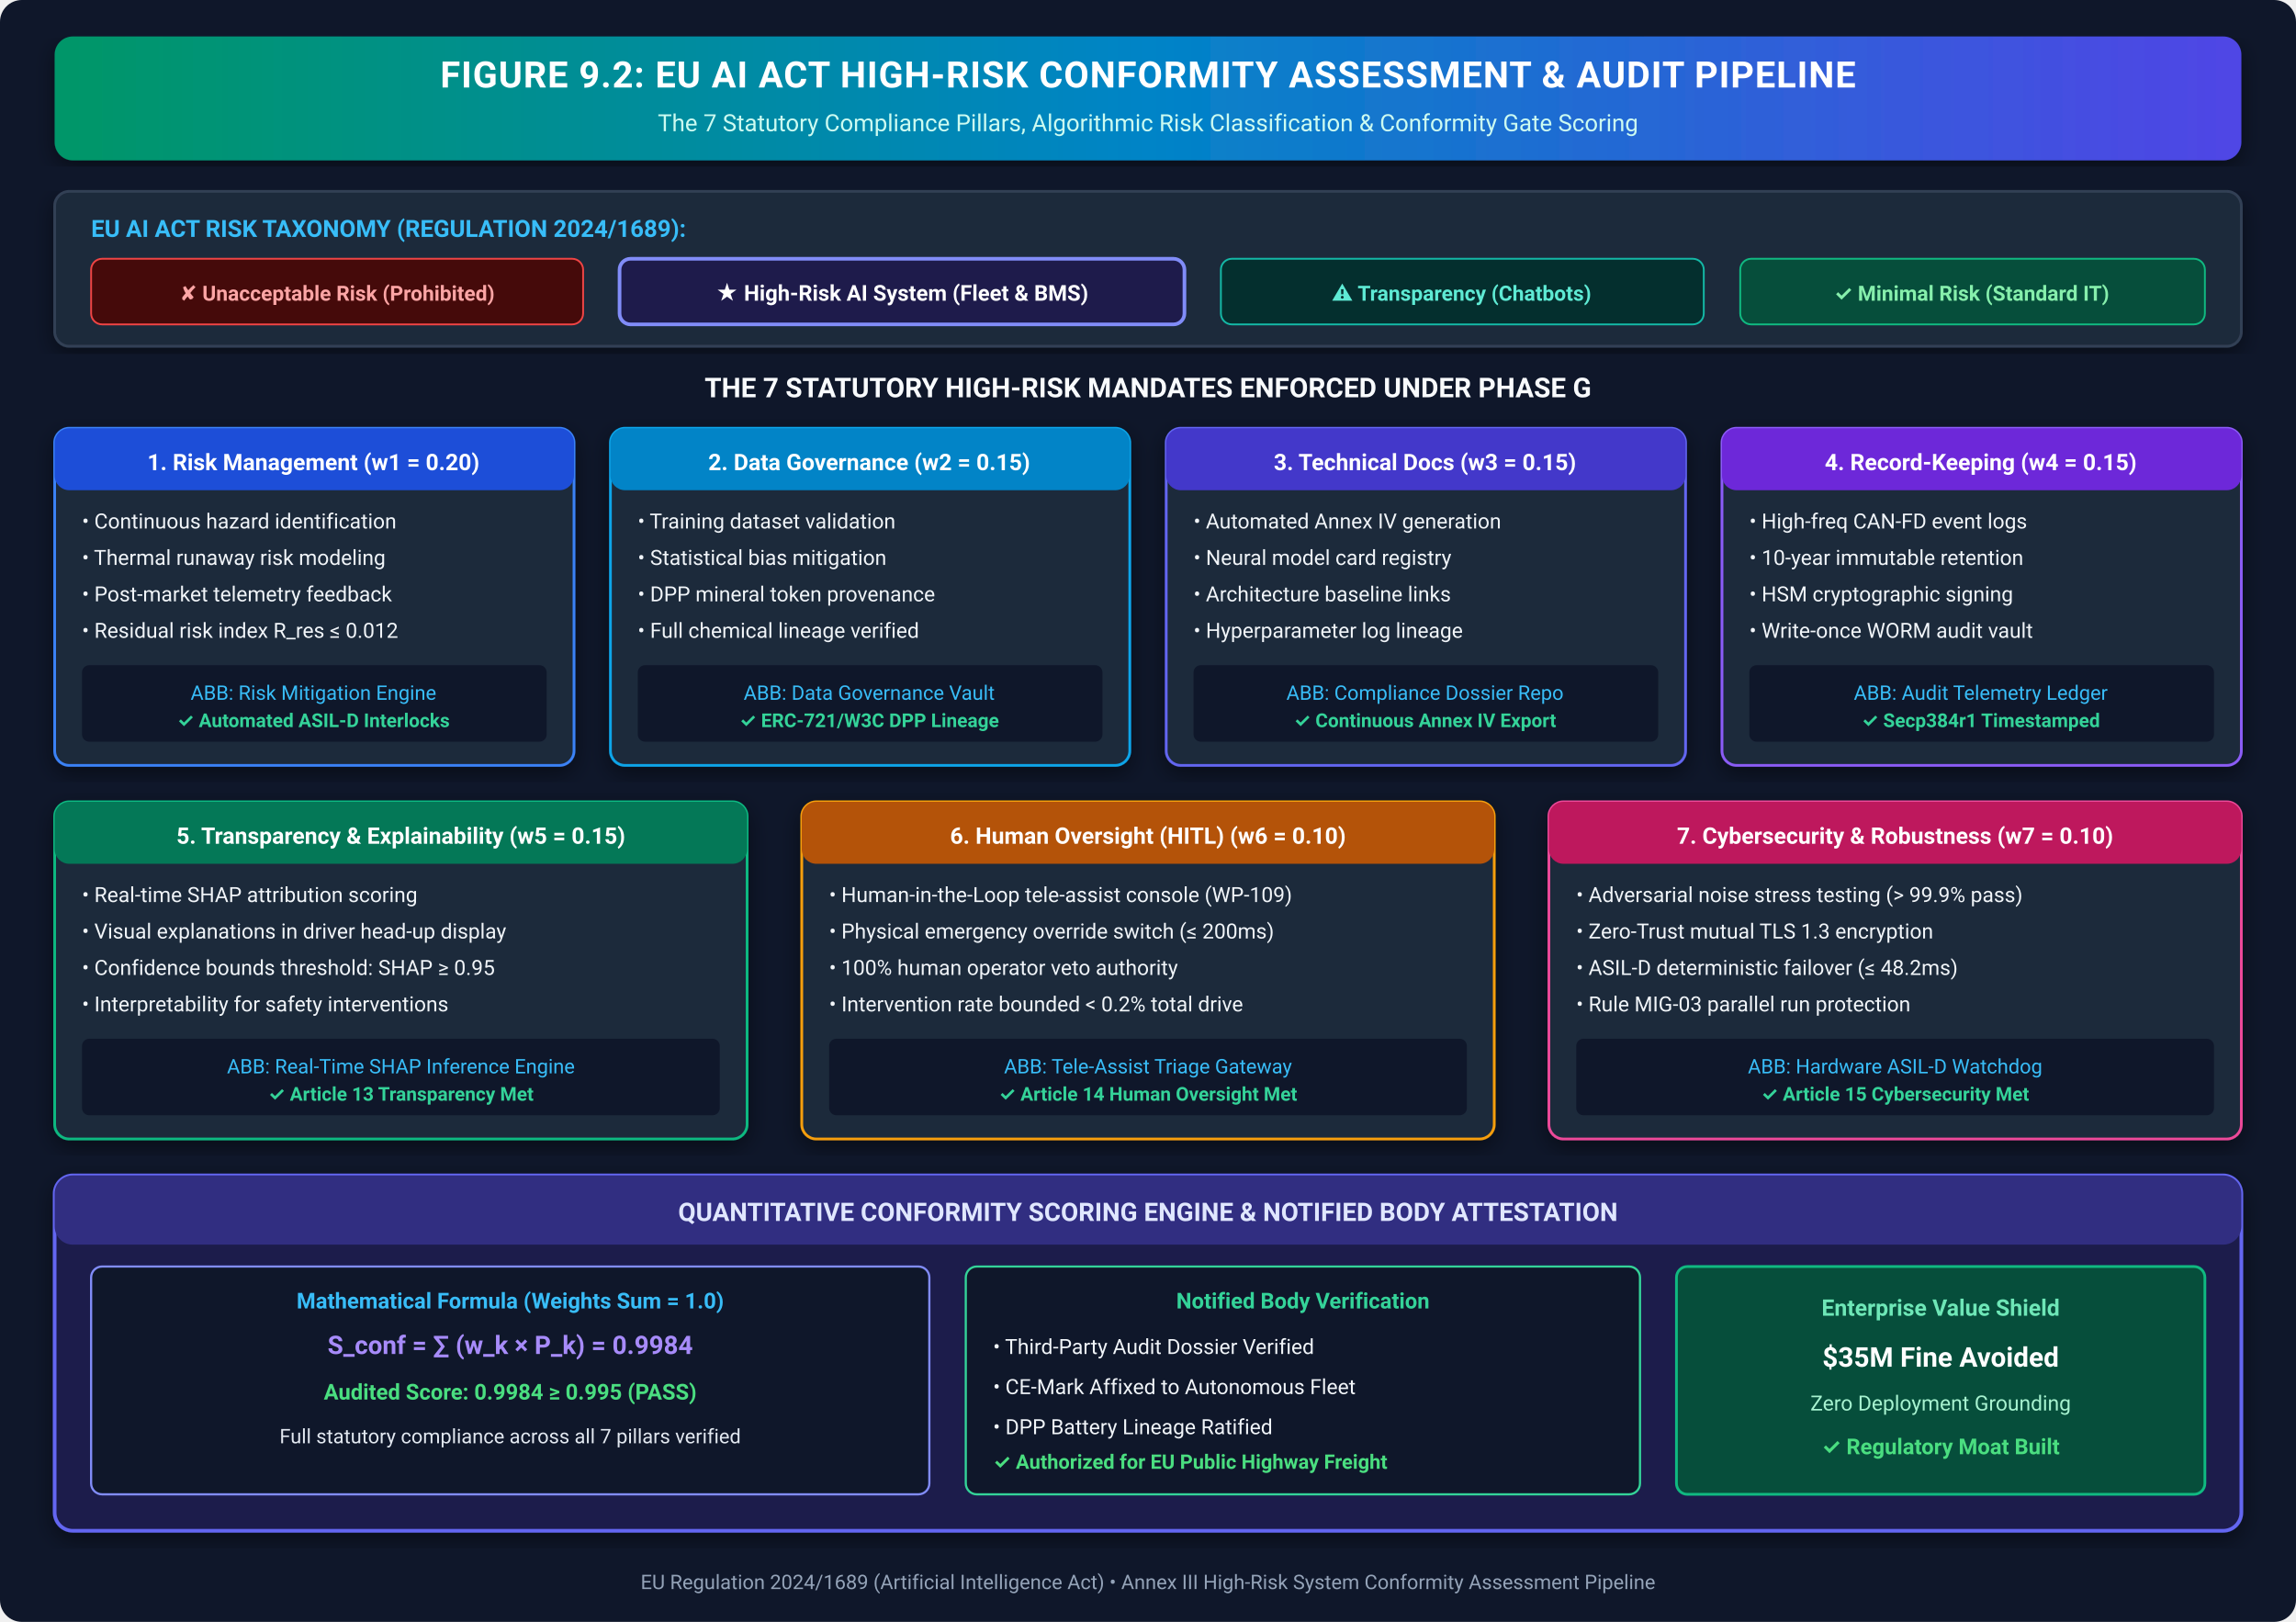
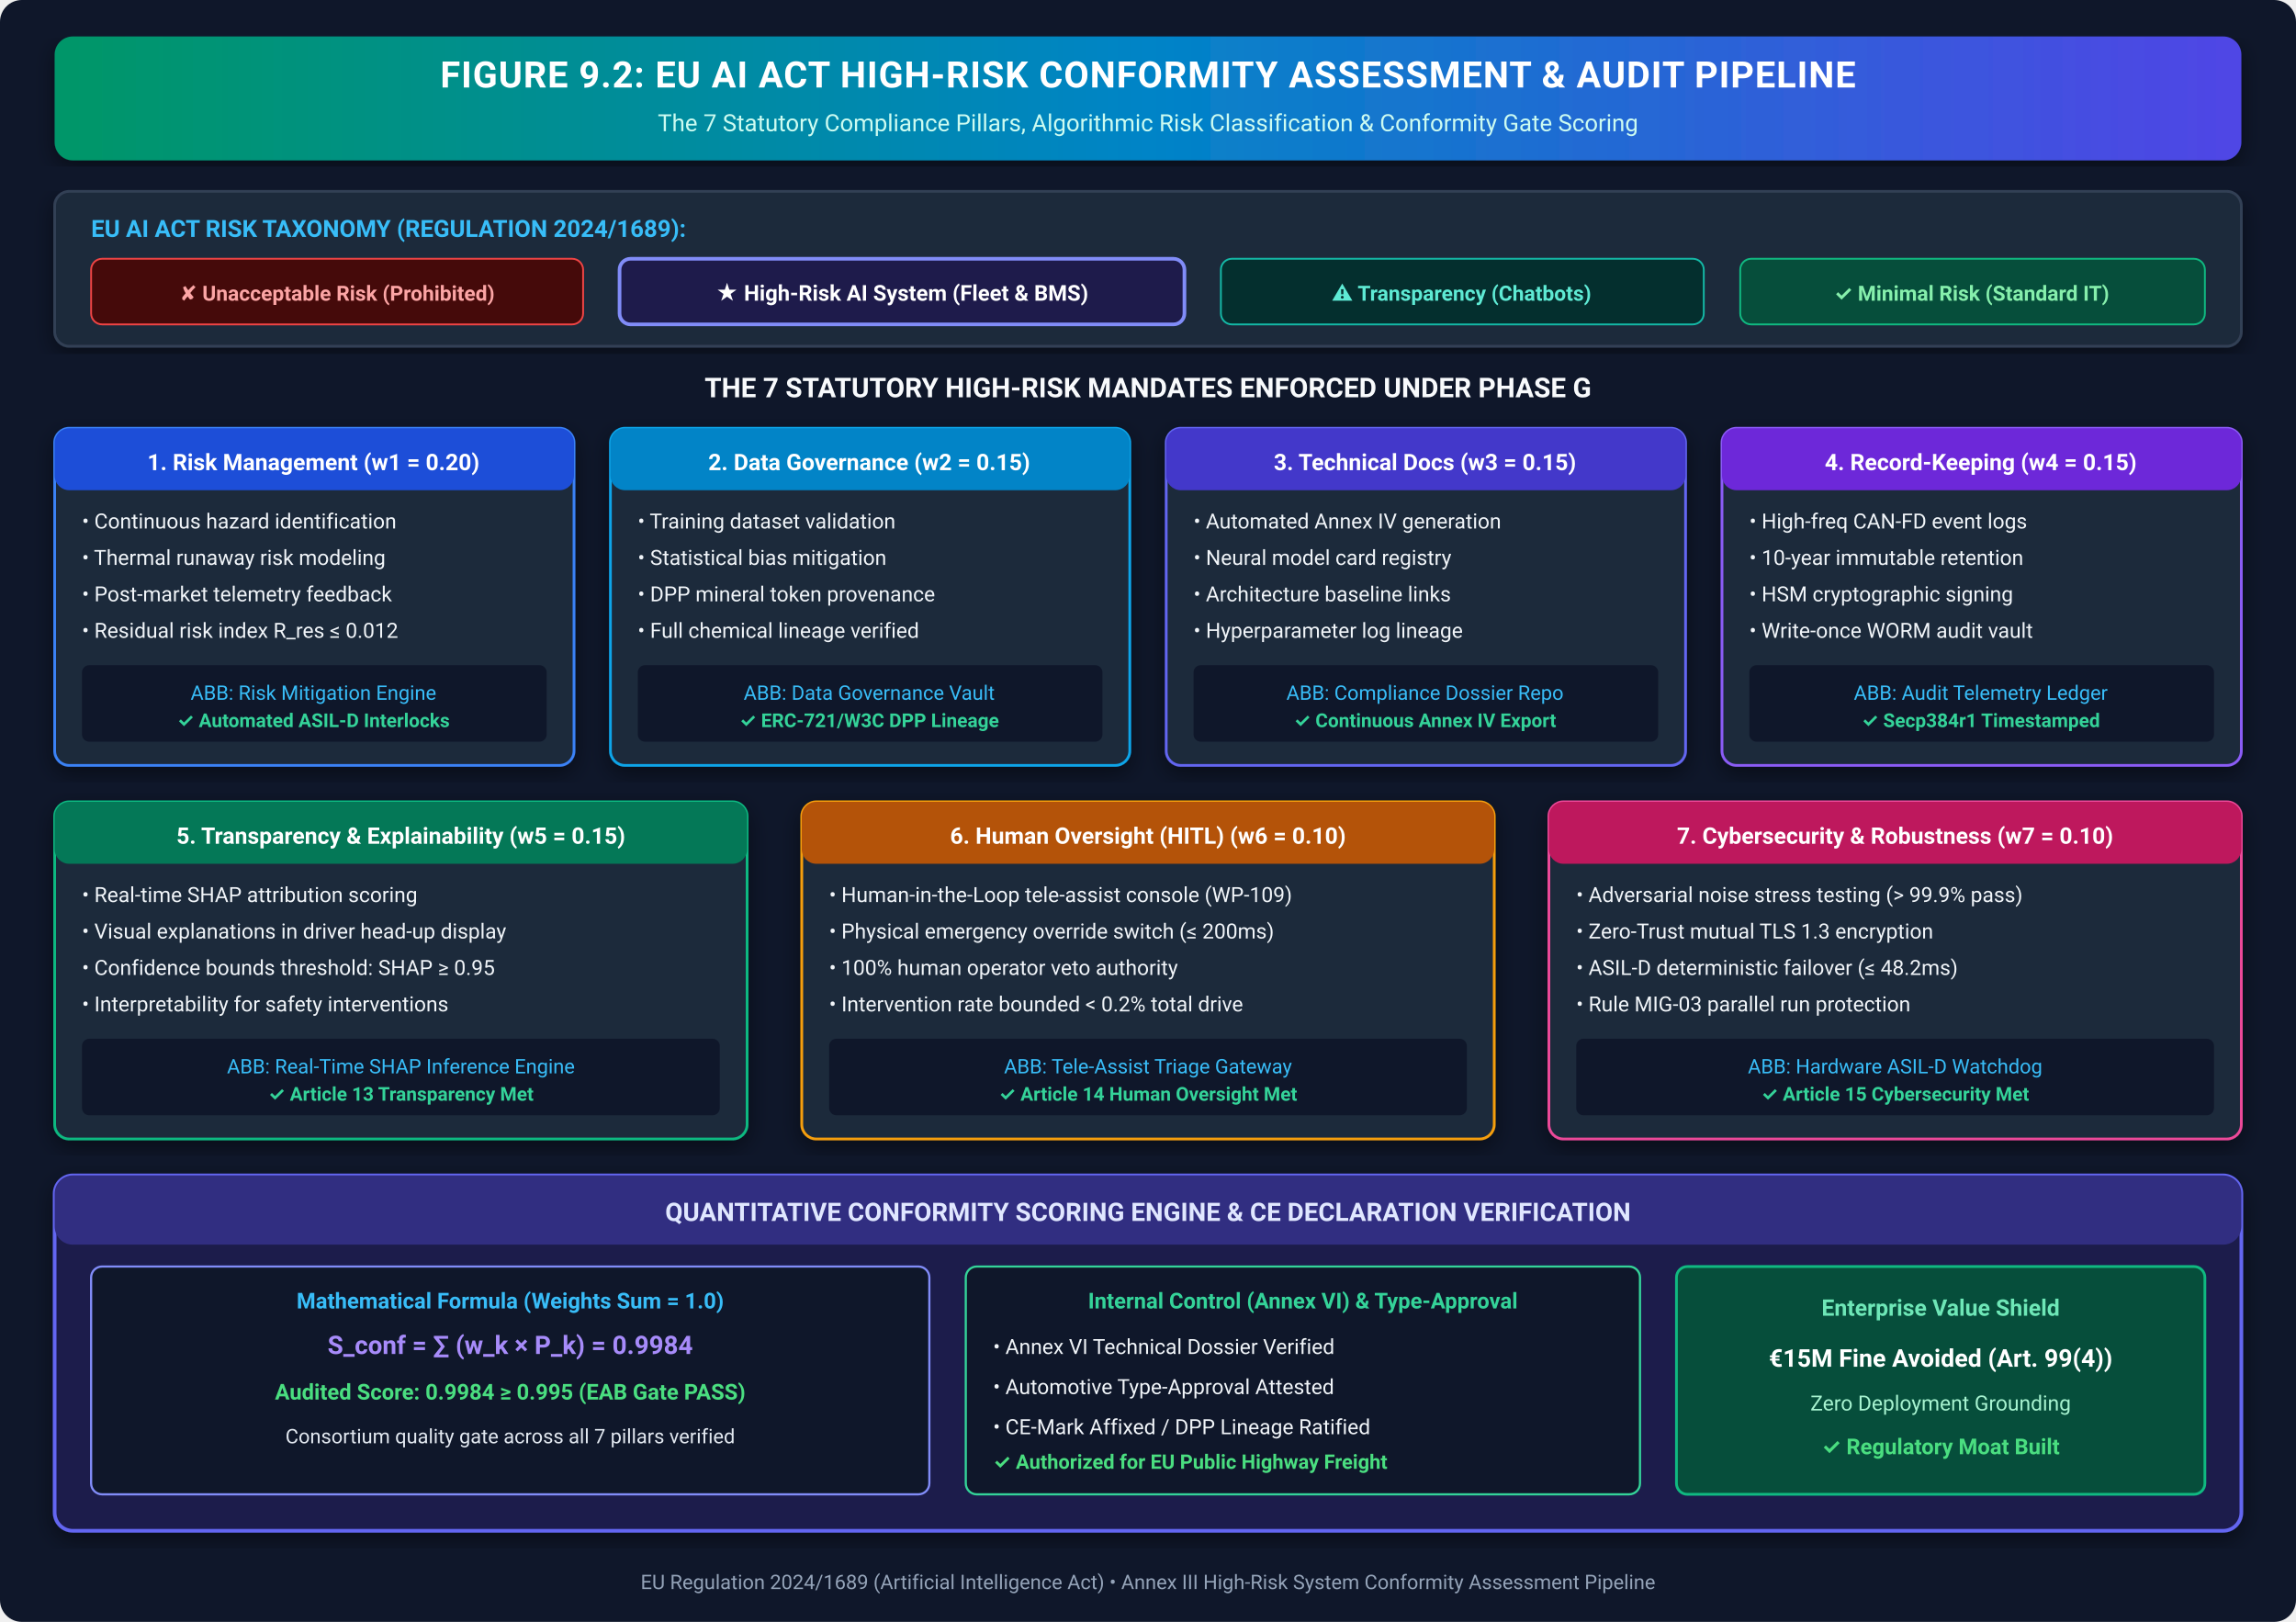
<svg xmlns="http://www.w3.org/2000/svg" viewBox="0 0 1260 890" width="1260" height="890" style="background:#0f172a; width: 100%; height: auto; font-family: ui-sans-serif, system-ui, -apple-system, BlinkMacSystemFont, 'Segoe UI', Roboto, sans-serif;">
  <defs>
    <linearGradient id="headerGrad92" x1="0%" y1="0%" x2="100%" y2="0%">
      <stop offset="0%" stop-color="#059669" />
      <stop offset="50%" stop-color="#0284c7" />
      <stop offset="100%" stop-color="#4f46e5" />
    </linearGradient>
    <filter id="shadow92" x="-5%" y="-5%" width="110%" height="110%">
      <feDropShadow dx="0" dy="4" stdDeviation="6" flood-color="#000" flood-opacity="0.45" />
    </filter>
  </defs>
  <rect width="1260" height="890" fill="#0f172a" rx="12" />
  <rect x="30" y="20" width="1200" height="68" rx="10" fill="url(#headerGrad92)" filter="url(#shadow92)" />
  <text x="630" y="48" fill="#ffffff" font-size="20" font-weight="bold" text-anchor="middle" letter-spacing="0.5">FIGURE 9.2: EU AI ACT HIGH-RISK CONFORMITY ASSESSMENT &amp; AUDIT PIPELINE</text>
  <text x="630" y="72" fill="#ccfbf1" font-size="13" text-anchor="middle">The 7 Statutory Compliance Pillars, Algorithmic Risk Classification &amp; Conformity Gate Scoring</text>
  <rect x="30" y="105" width="1200" height="85" rx="8" fill="#1e293b" stroke="#334155" stroke-width="1.5" filter="url(#shadow92)" />
  <text x="50" y="130" fill="#38bdf8" font-size="13" font-weight="bold">EU AI ACT RISK TAXONOMY (REGULATION 2024/1689):</text>
  <rect x="50" y="142" width="270" height="36" rx="6" fill="#450a0a" stroke="#ef4444" stroke-width="1" />
  <text x="185" y="165" fill="#fca5a5" font-size="11.5" font-weight="bold" text-anchor="middle">✘ Unacceptable Risk (Prohibited)</text>
  <rect x="340" y="142" width="310" height="36" rx="6" fill="#1e1b4b" stroke="#818cf8" stroke-width="2" />
  <text x="495" y="165" fill="#ffffff" font-size="12" font-weight="bold" text-anchor="middle">★ High-Risk AI System (Fleet &amp; BMS)</text>
  <rect x="670" y="142" width="265" height="36" rx="6" fill="#042f2e" stroke="#14b8a6" stroke-width="1" />
  <text x="802" y="165" fill="#5eead4" font-size="11.5" font-weight="bold" text-anchor="middle">⚠ Transparency (Chatbots)</text>
  <rect x="955" y="142" width="255" height="36" rx="6" fill="#064e3b" stroke="#10b981" stroke-width="1" />
  <text x="1082" y="165" fill="#86efac" font-size="11.5" font-weight="bold" text-anchor="middle">✓ Minimal Risk (Standard IT)</text>
  <text x="630" y="218" fill="#f8fafc" font-size="15" font-weight="bold" text-anchor="middle">THE 7 STATUTORY HIGH-RISK MANDATES ENFORCED UNDER PHASE G</text>
  <rect x="30" y="235" width="285" height="185" rx="8" fill="#1e293b" stroke="#3b82f6" stroke-width="1.5" filter="url(#shadow92)" />
  <rect x="30" y="235" width="285" height="34" rx="8" fill="#1d4ed8" />
  <text x="172" y="258" fill="#ffffff" font-size="12.5" font-weight="bold" text-anchor="middle">1. Risk Management (w1 = 0.20)</text>
  <text x="45" y="290" fill="#f1f5f9" font-size="11.5">• Continuous hazard identification</text>
  <text x="45" y="310" fill="#f1f5f9" font-size="11.5">• Thermal runaway risk modeling</text>
  <text x="45" y="330" fill="#f1f5f9" font-size="11.5">• Post-market telemetry feedback</text>
  <text x="45" y="350" fill="#f1f5f9" font-size="11.5">• Residual risk index R_res ≤ 0.012</text>
  <rect x="45" y="365" width="255" height="42" rx="4" fill="#0f172a" />
  <text x="172" y="384" fill="#38bdf8" font-size="11" text-anchor="middle">ABB: Risk Mitigation Engine</text>
  <text x="172" y="399" fill="#34d399" font-size="10.5" font-weight="bold" text-anchor="middle">✓ Automated ASIL-D Interlocks</text>
  <rect x="335" y="235" width="285" height="185" rx="8" fill="#1e293b" stroke="#0ea5e9" stroke-width="1.5" filter="url(#shadow92)" />
  <rect x="335" y="235" width="285" height="34" rx="8" fill="#0284c7" />
  <text x="477" y="258" fill="#ffffff" font-size="12.5" font-weight="bold" text-anchor="middle">2. Data Governance (w2 = 0.15)</text>
  <text x="350" y="290" fill="#f1f5f9" font-size="11.5">• Training dataset validation</text>
  <text x="350" y="310" fill="#f1f5f9" font-size="11.5">• Statistical bias mitigation</text>
  <text x="350" y="330" fill="#f1f5f9" font-size="11.5">• DPP mineral token provenance</text>
  <text x="350" y="350" fill="#f1f5f9" font-size="11.5">• Full chemical lineage verified</text>
  <rect x="350" y="365" width="255" height="42" rx="4" fill="#0f172a" />
  <text x="477" y="384" fill="#38bdf8" font-size="11" text-anchor="middle">ABB: Data Governance Vault</text>
  <text x="477" y="399" fill="#34d399" font-size="10.5" font-weight="bold" text-anchor="middle">✓ ERC-721/W3C DPP Lineage</text>
  <rect x="640" y="235" width="285" height="185" rx="8" fill="#1e293b" stroke="#6366f1" stroke-width="1.5" filter="url(#shadow92)" />
  <rect x="640" y="235" width="285" height="34" rx="8" fill="#4338ca" />
  <text x="782" y="258" fill="#ffffff" font-size="12.5" font-weight="bold" text-anchor="middle">3. Technical Docs (w3 = 0.15)</text>
  <text x="655" y="290" fill="#f1f5f9" font-size="11.5">• Automated Annex IV generation</text>
  <text x="655" y="310" fill="#f1f5f9" font-size="11.5">• Neural model card registry</text>
  <text x="655" y="330" fill="#f1f5f9" font-size="11.5">• Architecture baseline links</text>
  <text x="655" y="350" fill="#f1f5f9" font-size="11.5">• Hyperparameter log lineage</text>
  <rect x="655" y="365" width="255" height="42" rx="4" fill="#0f172a" />
  <text x="782" y="384" fill="#38bdf8" font-size="11" text-anchor="middle">ABB: Compliance Dossier Repo</text>
  <text x="782" y="399" fill="#34d399" font-size="10.5" font-weight="bold" text-anchor="middle">✓ Continuous Annex IV Export</text>
  <rect x="945" y="235" width="285" height="185" rx="8" fill="#1e293b" stroke="#8b5cf6" stroke-width="1.5" filter="url(#shadow92)" />
  <rect x="945" y="235" width="285" height="34" rx="8" fill="#6d28d9" />
  <text x="1087" y="258" fill="#ffffff" font-size="12.5" font-weight="bold" text-anchor="middle">4. Record-Keeping (w4 = 0.15)</text>
  <text x="960" y="290" fill="#f1f5f9" font-size="11.5">• High-freq CAN-FD event logs</text>
  <text x="960" y="310" fill="#f1f5f9" font-size="11.5">• 10-year immutable retention</text>
  <text x="960" y="330" fill="#f1f5f9" font-size="11.5">• HSM cryptographic signing</text>
  <text x="960" y="350" fill="#f1f5f9" font-size="11.5">• Write-once WORM audit vault</text>
  <rect x="960" y="365" width="255" height="42" rx="4" fill="#0f172a" />
  <text x="1087" y="384" fill="#38bdf8" font-size="11" text-anchor="middle">ABB: Audit Telemetry Ledger</text>
  <text x="1087" y="399" fill="#34d399" font-size="10.5" font-weight="bold" text-anchor="middle">✓ Secp384r1 Timestamped</text>
  <rect x="30" y="440" width="380" height="185" rx="8" fill="#1e293b" stroke="#10b981" stroke-width="1.5" filter="url(#shadow92)" />
  <rect x="30" y="440" width="380" height="34" rx="8" fill="#047857" />
  <text x="220" y="463" fill="#ffffff" font-size="12.5" font-weight="bold" text-anchor="middle">5. Transparency &amp; Explainability (w5 = 0.15)</text>
  <text x="45" y="495" fill="#f1f5f9" font-size="11.5">• Real-time SHAP attribution scoring</text>
  <text x="45" y="515" fill="#f1f5f9" font-size="11.5">• Visual explanations in driver head-up display</text>
  <text x="45" y="535" fill="#f1f5f9" font-size="11.5">• Confidence bounds threshold: SHAP ≥ 0.95</text>
  <text x="45" y="555" fill="#f1f5f9" font-size="11.5">• Interpretability for safety interventions</text>
  <rect x="45" y="570" width="350" height="42" rx="4" fill="#0f172a" />
  <text x="220" y="589" fill="#38bdf8" font-size="11" text-anchor="middle">ABB: Real-Time SHAP Inference Engine</text>
  <text x="220" y="604" fill="#34d399" font-size="10.5" font-weight="bold" text-anchor="middle">✓ Article 13 Transparency Met</text>
  <rect x="440" y="440" width="380" height="185" rx="8" fill="#1e293b" stroke="#f59e0b" stroke-width="1.5" filter="url(#shadow92)" />
  <rect x="440" y="440" width="380" height="34" rx="8" fill="#b45309" />
  <text x="630" y="463" fill="#ffffff" font-size="12.5" font-weight="bold" text-anchor="middle">6. Human Oversight (HITL) (w6 = 0.10)</text>
  <text x="455" y="495" fill="#f1f5f9" font-size="11.5">• Human-in-the-Loop tele-assist console (WP-109)</text>
  <text x="455" y="515" fill="#f1f5f9" font-size="11.5">• Physical emergency override switch (≤ 200ms)</text>
  <text x="455" y="535" fill="#f1f5f9" font-size="11.5">• 100% human operator veto authority</text>
  <text x="455" y="555" fill="#f1f5f9" font-size="11.5">• Intervention rate bounded &lt; 0.2% total drive</text>
  <rect x="455" y="570" width="350" height="42" rx="4" fill="#0f172a" />
  <text x="630" y="589" fill="#38bdf8" font-size="11" text-anchor="middle">ABB: Tele-Assist Triage Gateway</text>
  <text x="630" y="604" fill="#34d399" font-size="10.5" font-weight="bold" text-anchor="middle">✓ Article 14 Human Oversight Met</text>
  <rect x="850" y="440" width="380" height="185" rx="8" fill="#1e293b" stroke="#ec4899" stroke-width="1.5" filter="url(#shadow92)" />
  <rect x="850" y="440" width="380" height="34" rx="8" fill="#be185d" />
  <text x="1040" y="463" fill="#ffffff" font-size="12.5" font-weight="bold" text-anchor="middle">7. Cybersecurity &amp; Robustness (w7 = 0.10)</text>
  <text x="865" y="495" fill="#f1f5f9" font-size="11.5">• Adversarial noise stress testing (&gt; 99.9% pass)</text>
  <text x="865" y="515" fill="#f1f5f9" font-size="11.5">• Zero-Trust mutual TLS 1.3 encryption</text>
  <text x="865" y="535" fill="#f1f5f9" font-size="11.5">• ASIL-D deterministic failover (≤ 48.2ms)</text>
  <text x="865" y="555" fill="#f1f5f9" font-size="11.5">• Rule MIG-03 parallel run protection</text>
  <rect x="865" y="570" width="350" height="42" rx="4" fill="#0f172a" />
  <text x="1040" y="589" fill="#38bdf8" font-size="11" text-anchor="middle">ABB: Hardware ASIL-D Watchdog</text>
  <text x="1040" y="604" fill="#34d399" font-size="10.5" font-weight="bold" text-anchor="middle">✓ Article 15 Cybersecurity Met</text>
  <rect x="30" y="645" width="1200" height="195" rx="10" fill="#1e1b4b" stroke="#6366f1" stroke-width="2" filter="url(#shadow92)" />
  <rect x="30" y="645" width="1200" height="38" rx="10" fill="#312e81" />
-   <text x="630" y="670" fill="#e0e7ff" font-size="14" font-weight="bold" text-anchor="middle">QUANTITATIVE CONFORMITY SCORING ENGINE &amp; NOTIFIED BODY ATTESTATION</text>
+   <text x="630" y="670" fill="#e0e7ff" font-size="14" font-weight="bold" text-anchor="middle">QUANTITATIVE CONFORMITY SCORING ENGINE &amp; CE DECLARATION VERIFICATION</text>
  <rect x="50" y="695" width="460" height="125" rx="6" fill="#0f172a" stroke="#818cf8" stroke-width="1.2" />
  <text x="280" y="718" fill="#38bdf8" font-size="12" font-weight="bold" text-anchor="middle">Mathematical Formula (Weights Sum = 1.0)</text>
  <text x="280" y="743" fill="#a78bfa" font-size="14" font-weight="bold" text-anchor="middle">S_conf = ∑ (w_k × P_k) = 0.9984</text>
-   <text x="280" y="768" fill="#4ade80" font-size="12" font-weight="bold" text-anchor="middle">Audited Score: 0.9984 ≥ 0.995 (PASS)</text>
-   <text x="280" y="792" fill="#e2e8f0" font-size="11" text-anchor="middle">Full statutory compliance across all 7 pillars verified</text>
+   <text x="280" y="768" fill="#4ade80" font-size="12" font-weight="bold" text-anchor="middle">Audited Score: 0.9984 ≥ 0.995 (EAB Gate PASS)</text>
+   <text x="280" y="792" fill="#e2e8f0" font-size="11" text-anchor="middle">Consortium quality gate across all 7 pillars verified</text>
  <rect x="530" y="695" width="370" height="125" rx="6" fill="#0f172a" stroke="#34d399" stroke-width="1.2" />
-   <text x="715" y="718" fill="#34d399" font-size="12" font-weight="bold" text-anchor="middle">Notified Body Verification</text>
-   <text x="545" y="743" fill="#f1f5f9" font-size="11.5">• Third-Party Audit Dossier Verified</text>
-   <text x="545" y="765" fill="#f1f5f9" font-size="11.5">• CE-Mark Affixed to Autonomous Fleet</text>
-   <text x="545" y="787" fill="#f1f5f9" font-size="11.5">• DPP Battery Lineage Ratified</text>
+   <text x="715" y="718" fill="#34d399" font-size="12" font-weight="bold" text-anchor="middle">Internal Control (Annex VI) &amp; Type-Approval</text>
+   <text x="545" y="743" fill="#f1f5f9" font-size="11.5">• Annex VI Technical Dossier Verified</text>
+   <text x="545" y="765" fill="#f1f5f9" font-size="11.5">• Automotive Type-Approval Attested</text>
+   <text x="545" y="787" fill="#f1f5f9" font-size="11.5">• CE-Mark Affixed / DPP Lineage Ratified</text>
  <text x="545" y="806" fill="#4ade80" font-size="11" font-weight="bold">✓ Authorized for EU Public Highway Freight</text>
  <rect x="920" y="695" width="290" height="125" rx="6" fill="#064e3b" stroke="#10b981" stroke-width="1.5" />
  <text x="1065" y="722" fill="#6ee7b7" font-size="12.5" font-weight="bold" text-anchor="middle">Enterprise Value Shield</text>
-   <text x="1065" y="750" fill="#ffffff" font-size="15" font-weight="bold" text-anchor="middle">$35M Fine Avoided</text>
+   <text x="1065" y="750" fill="#ffffff" font-size="13.5" font-weight="bold" text-anchor="middle">€15M Fine Avoided (Art. 99(4))</text>
  <text x="1065" y="774" fill="#a7f3d0" font-size="11.5" text-anchor="middle">Zero Deployment Grounding</text>
  <text x="1065" y="798" fill="#4ade80" font-size="12" font-weight="bold" text-anchor="middle">✓ Regulatory Moat Built</text>
  <rect x="30" y="855" width="1200" height="24" rx="4" fill="#0f172a" />
  <text x="630" y="872" fill="#94a3b8" font-size="11" text-anchor="middle">EU Regulation 2024/1689 (Artificial Intelligence Act) • Annex III High-Risk System Conformity Assessment Pipeline</text>
</svg>
